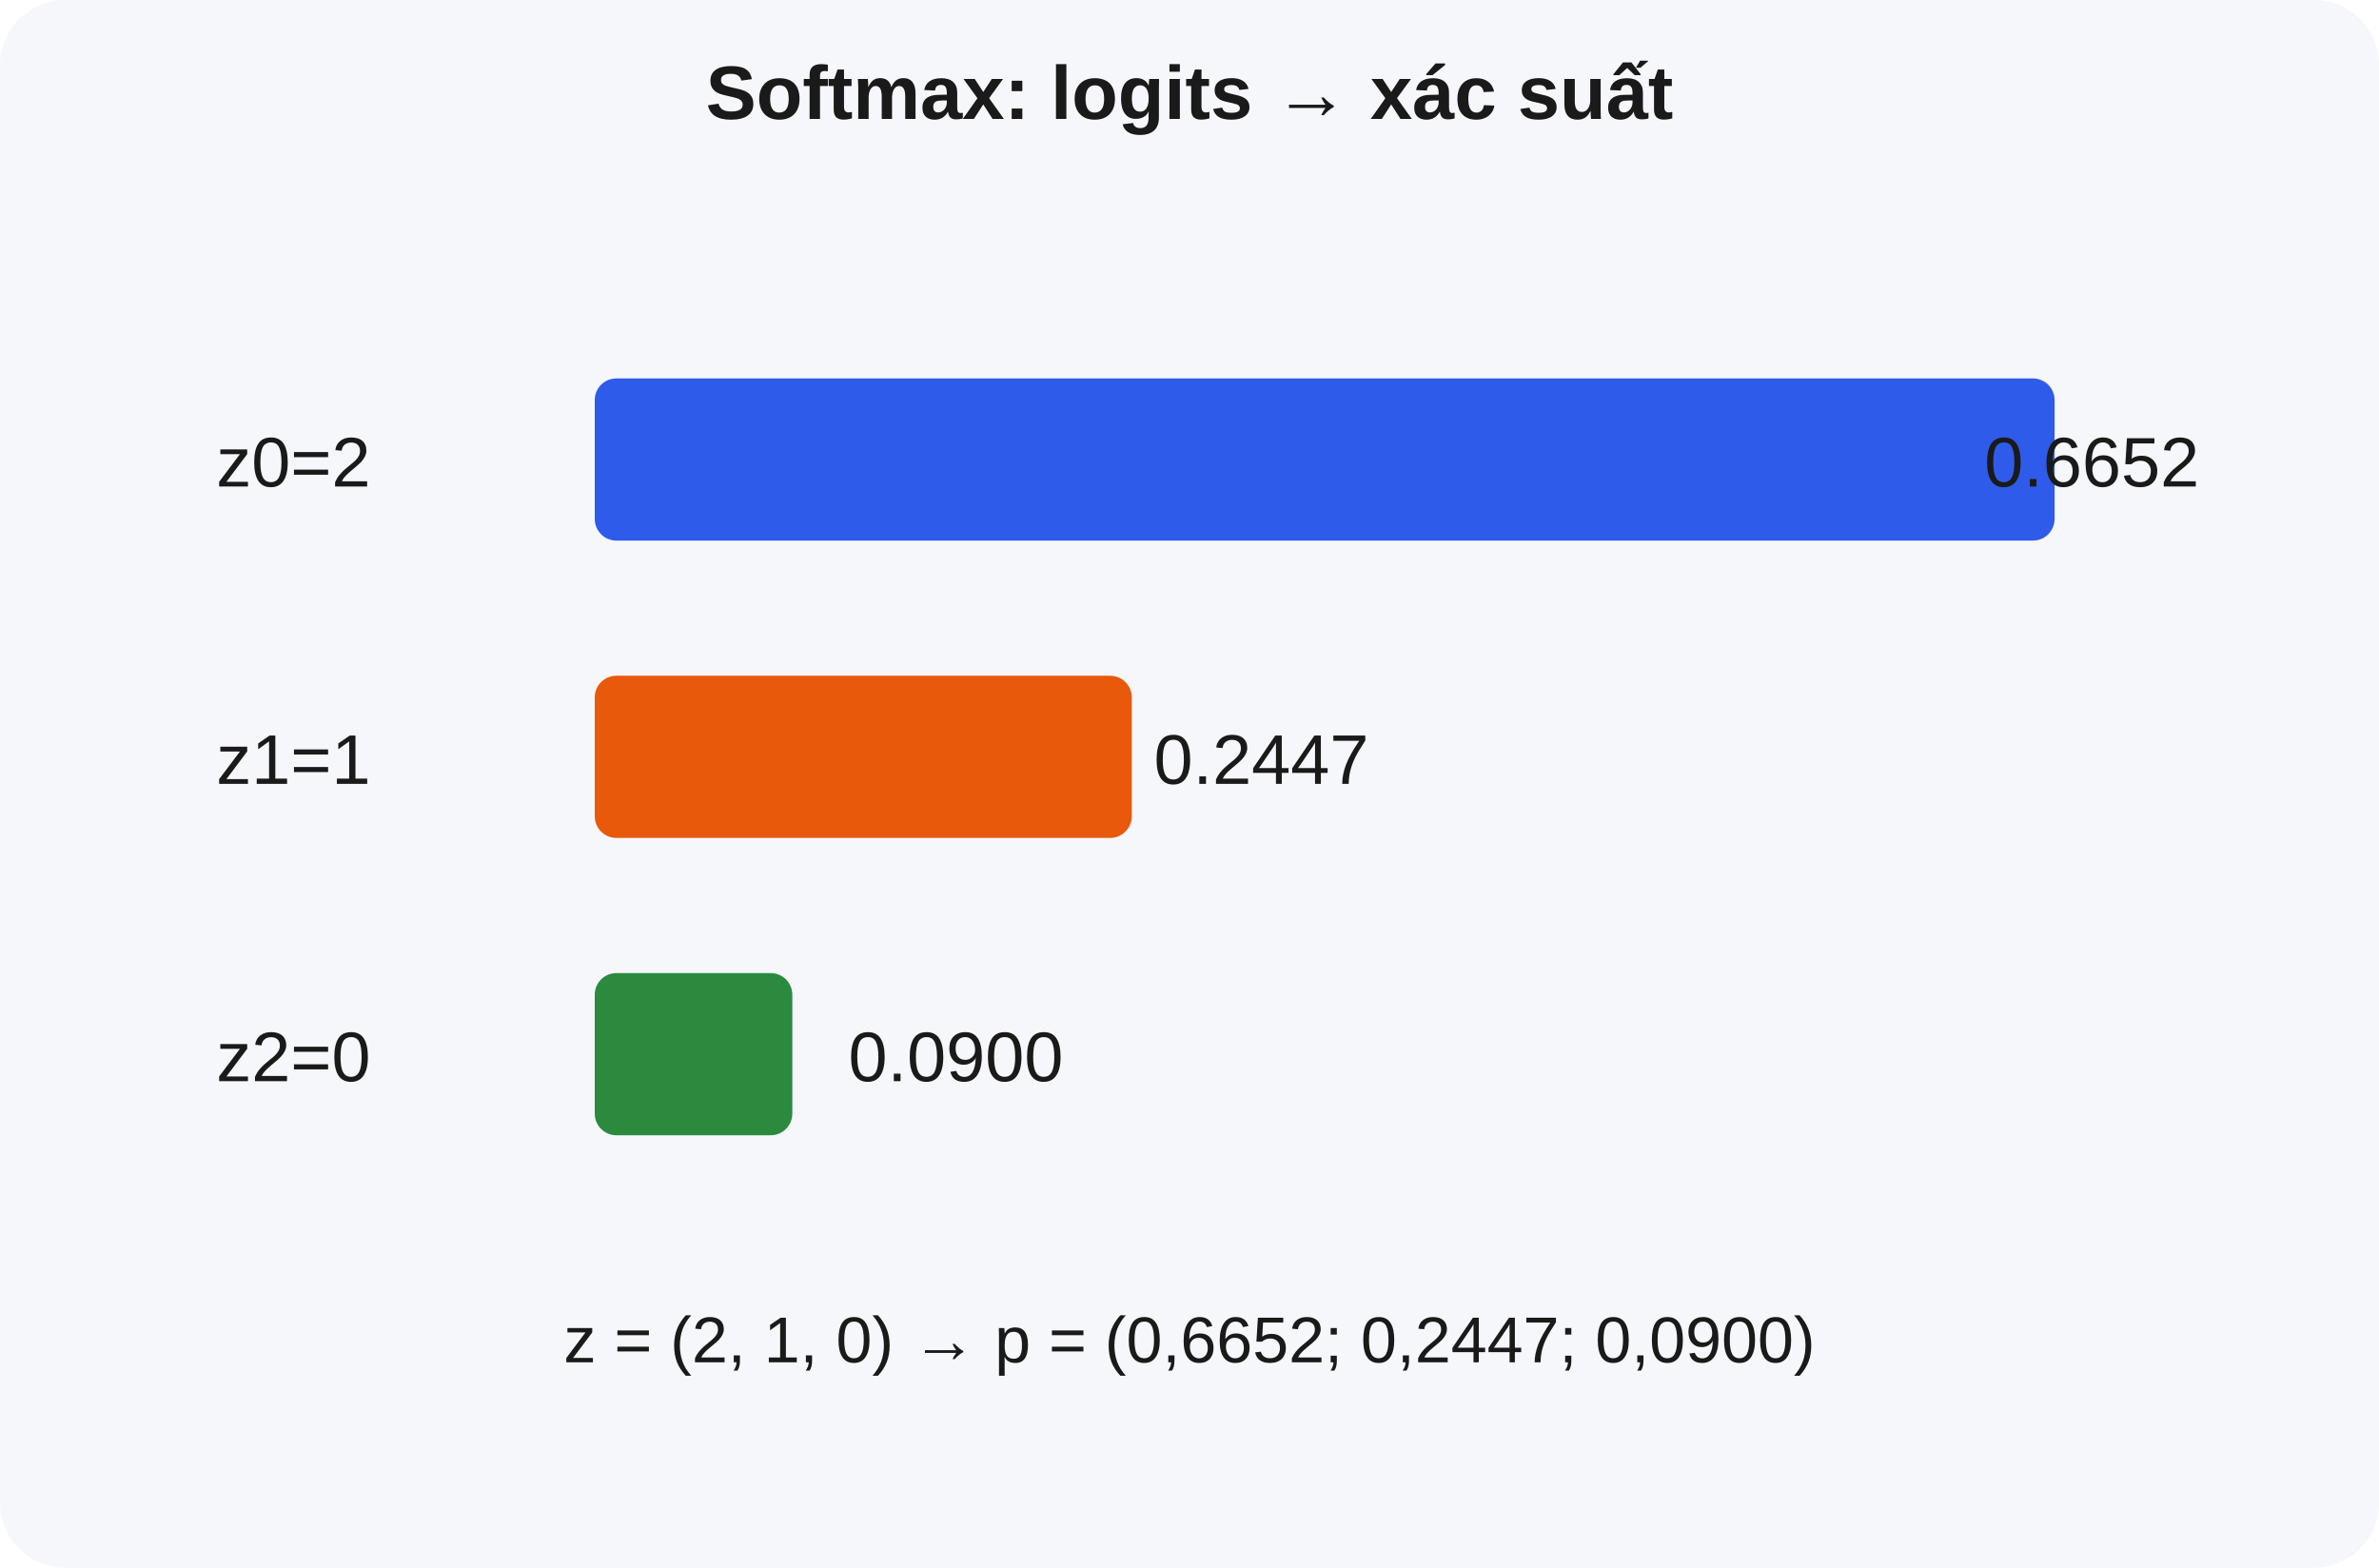
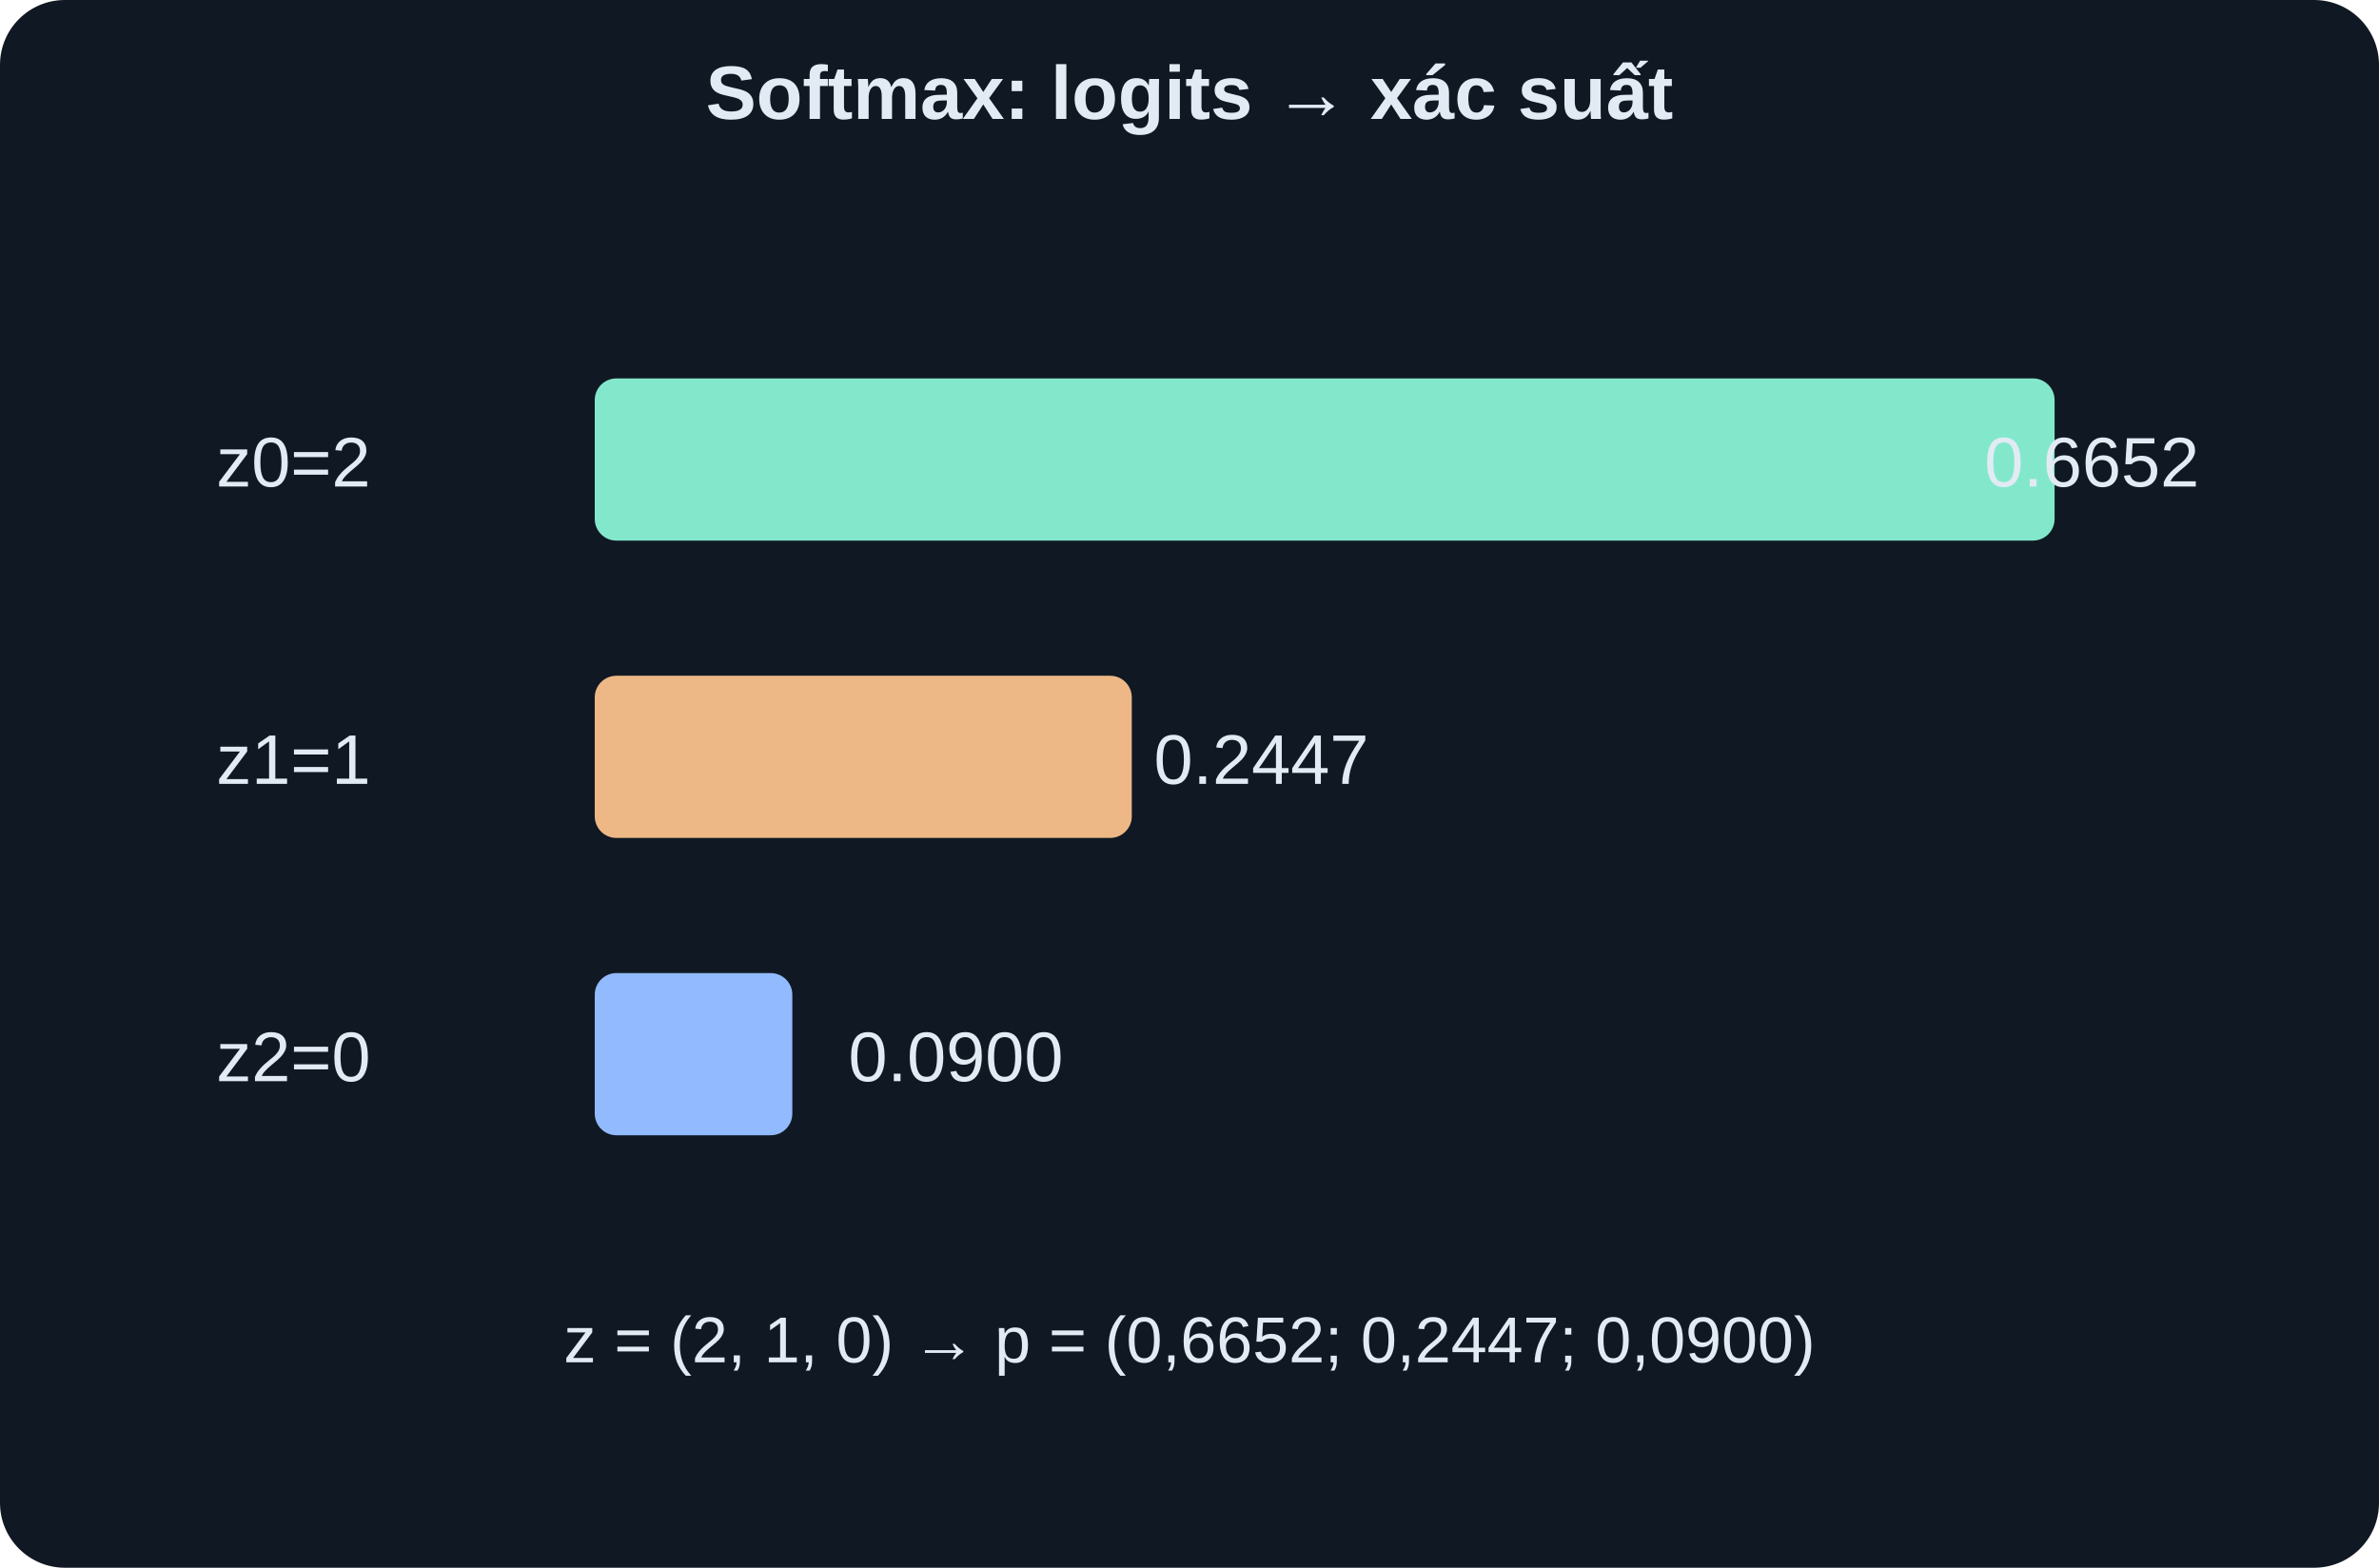
<svg xmlns="http://www.w3.org/2000/svg" viewBox="0 0 440 290" role="img" aria-label="Logits và xác suất softmax">
  <defs>
    <marker id="ar" viewBox="0 0 10 10" refX="9" refY="5" markerWidth="7" markerHeight="7" orient="auto">
-       <path d="M0,0L10,5L0,10z" fill="#8a93a6" />
+       <path d="M0,0L10,5L0,10z" fill="#8fa4b9" />
    </marker>
  </defs>
-   <rect width="440" height="290" rx="12" fill="#f5f7fb" />
-   <g style="font-family:system-ui,Segoe UI,Arial,sans-serif;font-size:13px;fill:#1a1a1a">
-     <text x="220.0" y="22.0" text-anchor="middle" font-size="14" fill="#1a1a1a" font-weight="600">Softmax: logits → xác suất</text>
-     <text x="40.0" y="90.0" text-anchor="start" font-size="13" fill="#1a1a1a" font-weight="normal">z0=2</text>
-     <rect x="110.0" y="70.0" width="270.0" height="30" rx="4" fill="#2f5bea" stroke="none" />
-     <text x="367.0" y="90.0" text-anchor="start" font-size="13" fill="#1a1a1a" font-weight="normal">0.6652</text>
-     <text x="40.0" y="145.0" text-anchor="start" font-size="13" fill="#1a1a1a" font-weight="normal">z1=1</text>
-     <rect x="110.0" y="125.0" width="99.327" height="30" rx="4" fill="#e8590c" stroke="none" />
-     <text x="213.4" y="145.0" text-anchor="start" font-size="13" fill="#1a1a1a" font-weight="normal">0.2447</text>
-     <text x="40.0" y="200.0" text-anchor="start" font-size="13" fill="#1a1a1a" font-weight="normal">z2=0</text>
-     <rect x="110.0" y="180.0" width="36.541" height="30" rx="4" fill="#2b8a3e" stroke="none" />
-     <text x="156.9" y="200.0" text-anchor="start" font-size="13" fill="#1a1a1a" font-weight="normal">0.0900</text>
-     <text x="220.0" y="252.0" text-anchor="middle" font-size="12" fill="#1a1a1a" font-weight="normal">z = (2, 1, 0) → p = (0,6652; 0,2447; 0,0900)</text>
+   <rect width="440" height="290" rx="12" fill="#101923" />
+   <g style="font-family:system-ui,Segoe UI,Arial,sans-serif;font-size:13px;fill:#e2ebf4">
+     <text x="220.0" y="22.0" text-anchor="middle" font-size="14" fill="#e2ebf4" font-weight="600">Softmax: logits → xác suất</text>
+     <text x="40.0" y="90.0" text-anchor="start" font-size="13" fill="#e2ebf4" font-weight="normal">z0=2</text>
+     <rect x="110.0" y="70.0" width="270.0" height="30" rx="4" fill="#83e8cb" stroke="none" />
+     <text x="367.0" y="90.0" text-anchor="start" font-size="13" fill="#e2ebf4" font-weight="normal">0.6652</text>
+     <text x="40.0" y="145.0" text-anchor="start" font-size="13" fill="#e2ebf4" font-weight="normal">z1=1</text>
+     <rect x="110.0" y="125.0" width="99.327" height="30" rx="4" fill="#edb886" stroke="none" />
+     <text x="213.4" y="145.0" text-anchor="start" font-size="13" fill="#e2ebf4" font-weight="normal">0.2447</text>
+     <text x="40.0" y="200.0" text-anchor="start" font-size="13" fill="#e2ebf4" font-weight="normal">z2=0</text>
+     <rect x="110.0" y="180.0" width="36.541" height="30" rx="4" fill="#92baff" stroke="none" />
+     <text x="156.9" y="200.0" text-anchor="start" font-size="13" fill="#e2ebf4" font-weight="normal">0.0900</text>
+     <text x="220.0" y="252.0" text-anchor="middle" font-size="12" fill="#e2ebf4" font-weight="normal">z = (2, 1, 0) → p = (0,6652; 0,2447; 0,0900)</text>
  </g>
</svg>
